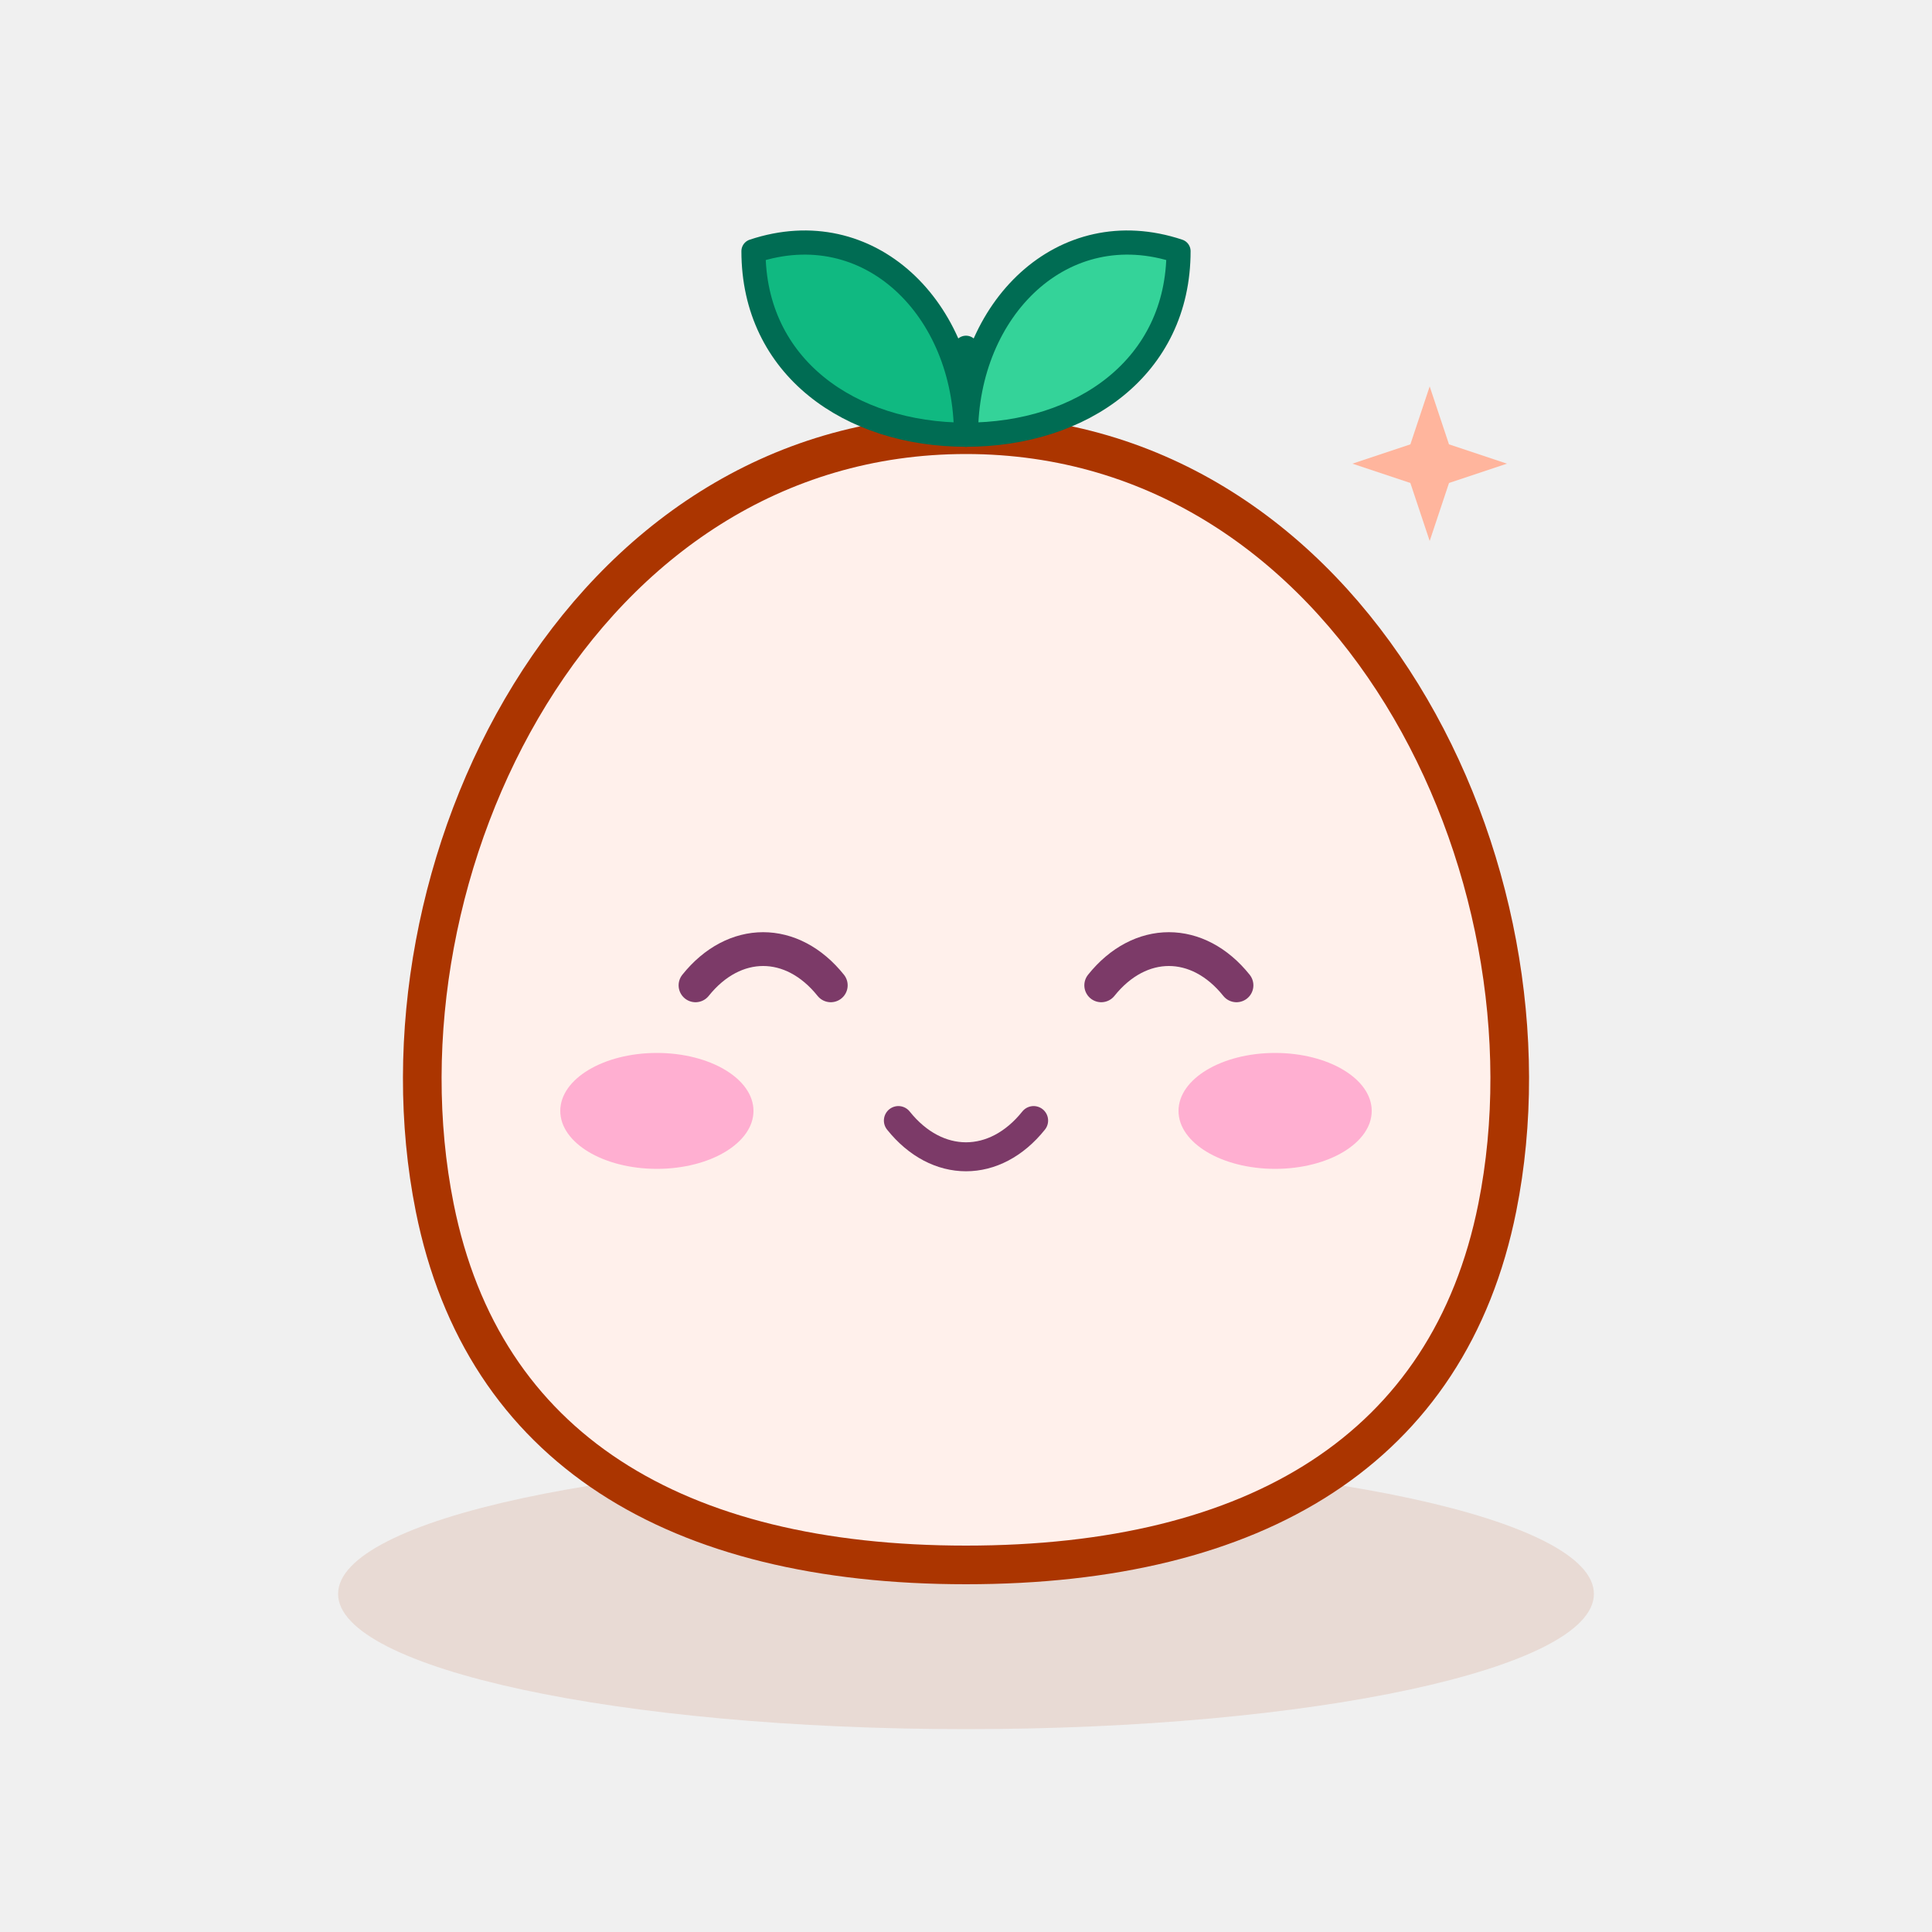
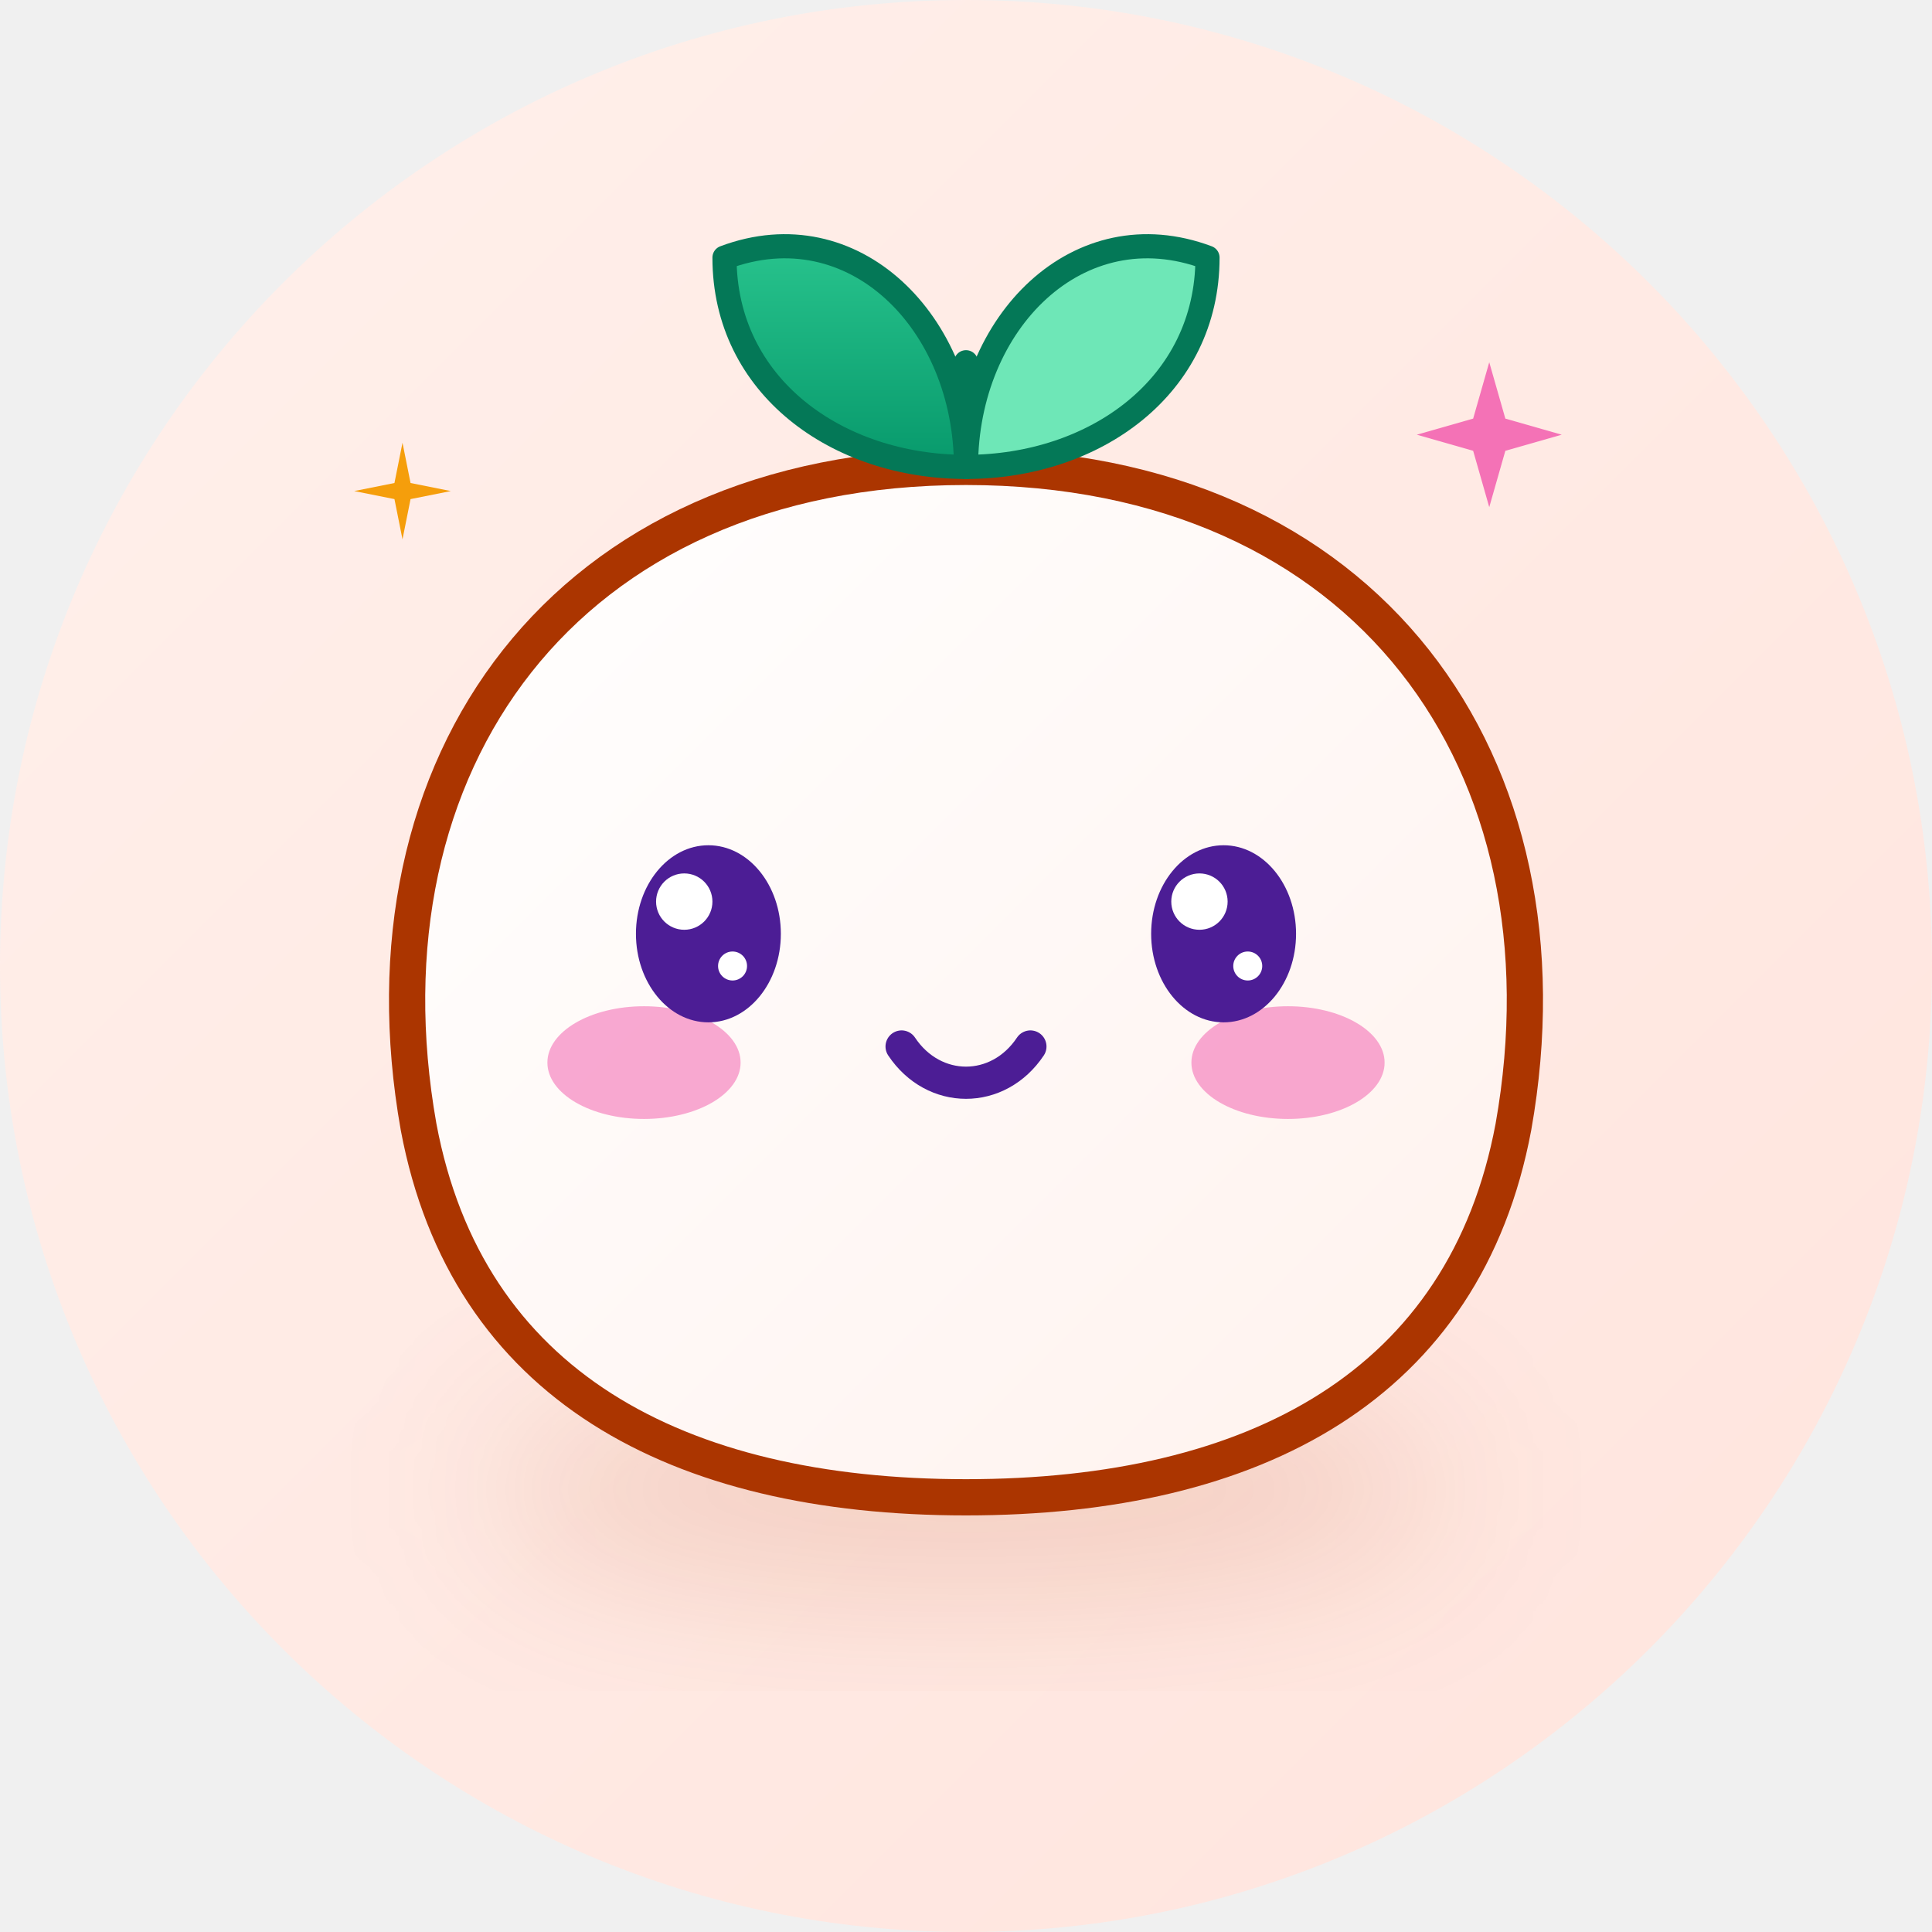
- <svg xmlns="http://www.w3.org/2000/svg" width="200" height="200" viewBox="0 0 200 200" fill="none">
-   <ellipse cx="100" cy="165" rx="65" ry="14" fill="#AB3500" fill-opacity="0.12" />
-   <path d="M45 125C38 90 60 45 100 45C140 45 162 90 155 125C150 150 130 162 100 162C70 162 50 150 45 125Z" fill="#FFF0EB" stroke="#AB3500" stroke-width="4" stroke-linecap="round" stroke-linejoin="round" />
-   <ellipse cx="68" cy="115" rx="10" ry="6" fill="#FF99C8" fill-opacity="0.75" />
-   <ellipse cx="132" cy="115" rx="10" ry="6" fill="#FF99C8" fill-opacity="0.75" />
-   <path d="M72 102C76 97 82 97 86 102" stroke="#7C3A68" stroke-width="3.5" stroke-linecap="round" />
-   <path d="M114 102C118 97 124 97 128 102" stroke="#7C3A68" stroke-width="3.5" stroke-linecap="round" />
-   <path d="M93 116C97 121 103 121 107 116" stroke="#7C3A68" stroke-width="3" stroke-linecap="round" />
-   <path d="M100 45C100 32 90 22 78 26C78 38 88 45 100 45Z" fill="#10B981" stroke="#006C53" stroke-width="2.5" stroke-linecap="round" stroke-linejoin="round" />
-   <path d="M100 45C100 32 110 22 122 26C122 38 112 45 100 45Z" fill="#34D399" stroke="#006C53" stroke-width="2.5" stroke-linecap="round" stroke-linejoin="round" />
-   <path d="M100 45V36" stroke="#006C53" stroke-width="2.5" stroke-linecap="round" />
-   <path d="M148 40L150 46L156 48L150 50L148 56L146 50L140 48L146 46L148 40Z" fill="#FFB59D" />
+ <svg xmlns="http://www.w3.org/2000/svg" width="240" height="240" viewBox="0 0 240 240" fill="none">
+   <defs>
+     <linearGradient id="mochiBg" x1="0" y1="0" x2="240" y2="240" gradientUnits="userSpaceOnUse">
+       <stop offset="0%" stop-color="#FFF0EB" />
+       <stop offset="100%" stop-color="#FFE4DD" />
+     </linearGradient>
+     <linearGradient id="mochiBody" x1="50" y1="60" x2="190" y2="200" gradientUnits="userSpaceOnUse">
+       <stop offset="0%" stop-color="#FFFFFF" />
+       <stop offset="85%" stop-color="#FFF3EF" />
+       <stop offset="100%" stop-color="#FFDBD0" />
+     </linearGradient>
+     <linearGradient id="leafGrad" x1="120" y1="20" x2="120" y2="60" gradientUnits="userSpaceOnUse">
+       <stop offset="0%" stop-color="#34D399" />
+       <stop offset="100%" stop-color="#059669" />
+     </linearGradient>
+     <filter id="mochiShadow" x="30" y="160" width="180" height="50" filterUnits="userSpaceOnUse" color-interpolation-filters="sRGB">
+       <feGaussianBlur stdDeviation="10" />
+     </filter>
+   </defs>
+   <rect width="240" height="240" rx="120" fill="url(#mochiBg)" />
+   <ellipse cx="120" cy="185" rx="60" ry="14" fill="#AB3500" fill-opacity="0.14" filter="url(#mochiShadow)" />
+   <path d="M52 140C44 95 70 58 120 58C170 58 196 95 188 140C182 172 156 186 120 186C84 186 58 172 52 140Z" fill="url(#mochiBody)" stroke="#AB3500" stroke-width="4.5" stroke-linecap="round" stroke-linejoin="round" />
+   <ellipse cx="80" cy="132" rx="12" ry="7" fill="#F472B6" fill-opacity="0.6" />
+   <ellipse cx="160" cy="132" rx="12" ry="7" fill="#F472B6" fill-opacity="0.6" />
+   <ellipse cx="88" cy="116" rx="9" ry="11" fill="#4C1D95" />
+   <circle cx="85" cy="112" r="3.5" fill="white" />
+   <circle cx="91" cy="120" r="1.8" fill="white" />
+   <ellipse cx="152" cy="116" rx="9" ry="11" fill="#4C1D95" />
+   <circle cx="149" cy="112" r="3.5" fill="white" />
+   <circle cx="155" cy="120" r="1.8" fill="white" />
+   <path d="M112 130C116 136 124 136 128 130" stroke="#4C1D95" stroke-width="4" stroke-linecap="round" stroke-linejoin="round" />
+   <path d="M120 58C120 40 106 26 90 32C90 48 104 58 120 58Z" fill="url(#leafGrad)" stroke="#047857" stroke-width="3" stroke-linecap="round" stroke-linejoin="round" />
+   <path d="M120 58C120 40 134 26 150 32C150 48 136 58 120 58Z" fill="#6EE7B7" stroke="#047857" stroke-width="3" stroke-linecap="round" stroke-linejoin="round" />
+   <path d="M120 58V45" stroke="#047857" stroke-width="3" stroke-linecap="round" />
+   <path d="M185 45L187 52L194 54L187 56L185 63L183 56L176 54L183 52L185 45Z" fill="#F472B6" />
+   <path d="M50 55L51 60L56 61L51 62L50 67L49 62L44 61L49 60L50 55Z" fill="#F59E0B" />
</svg>
